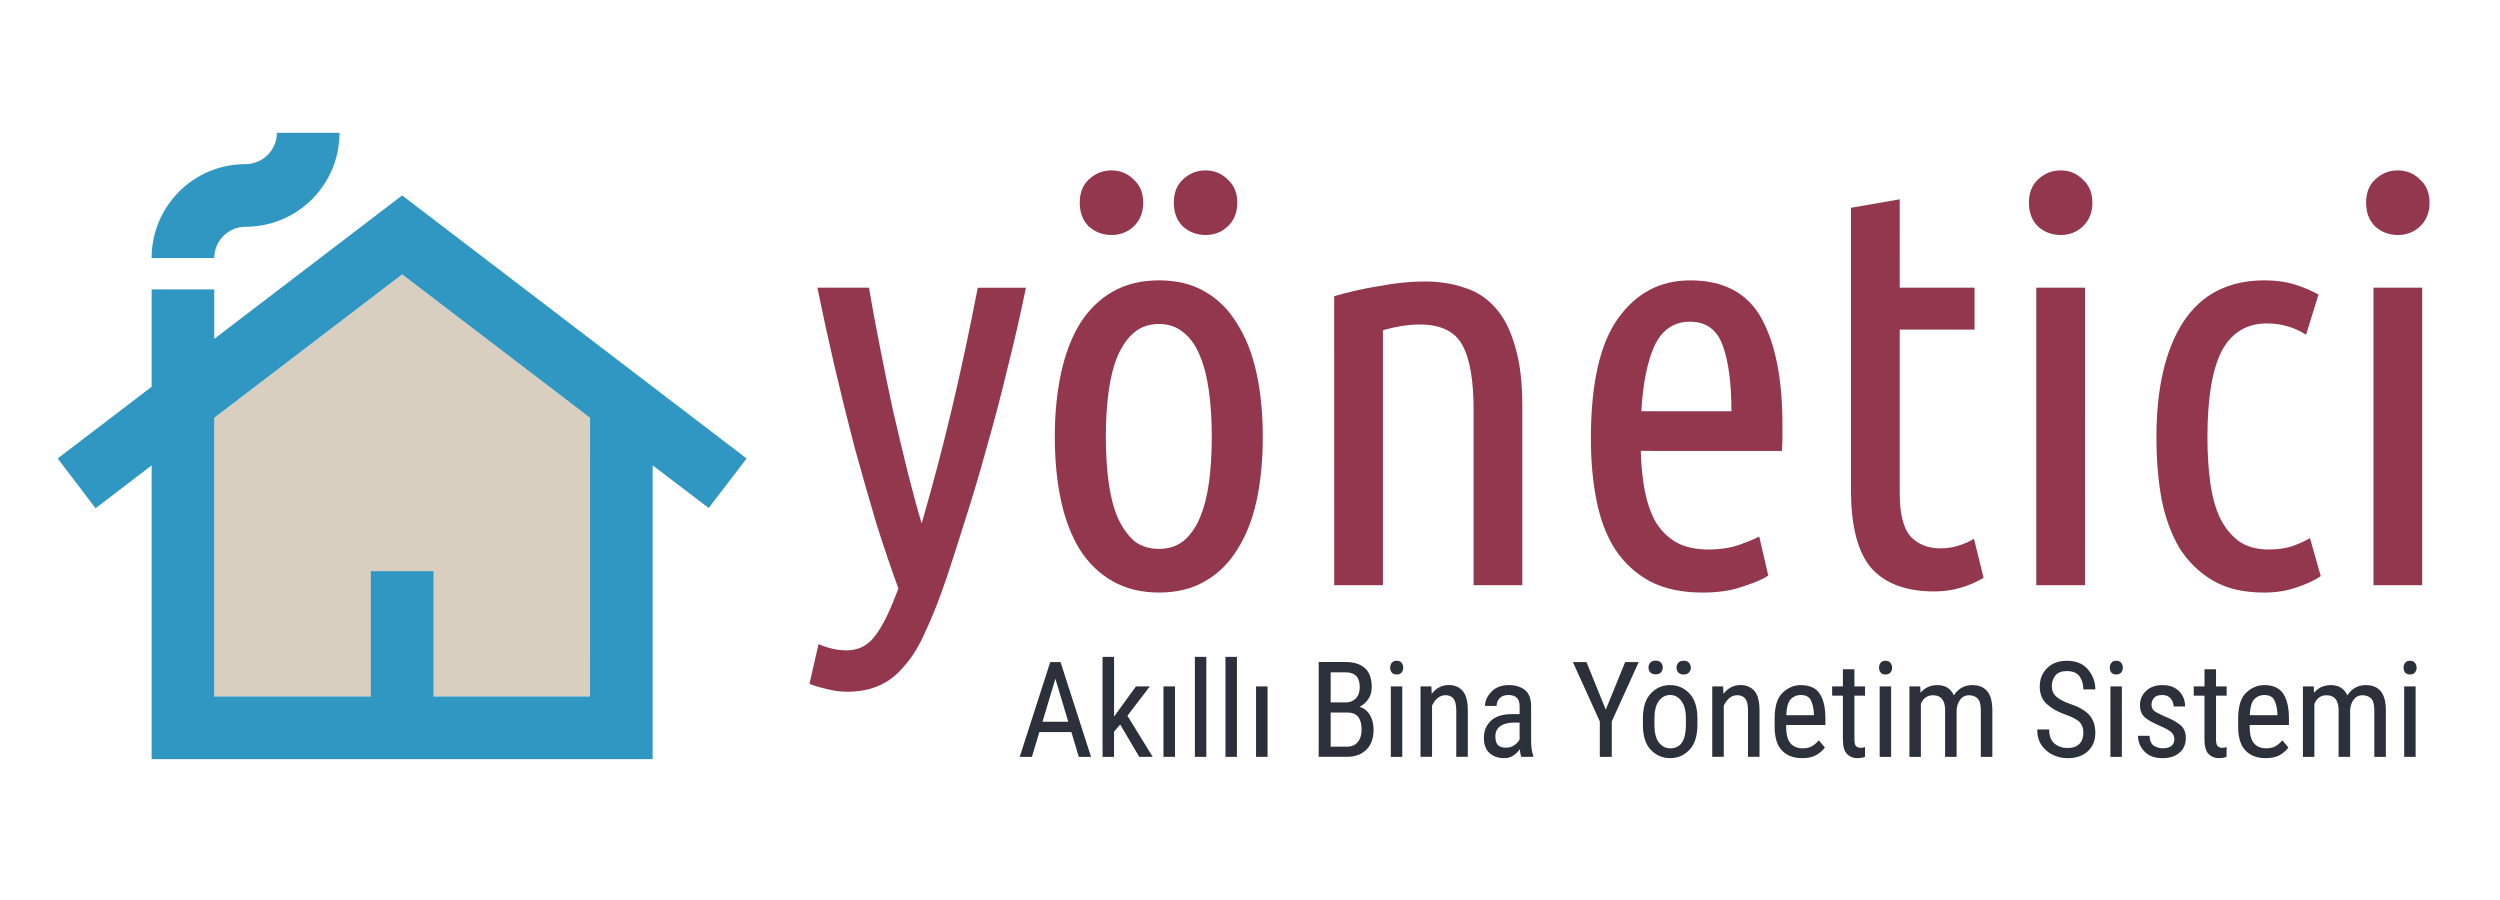
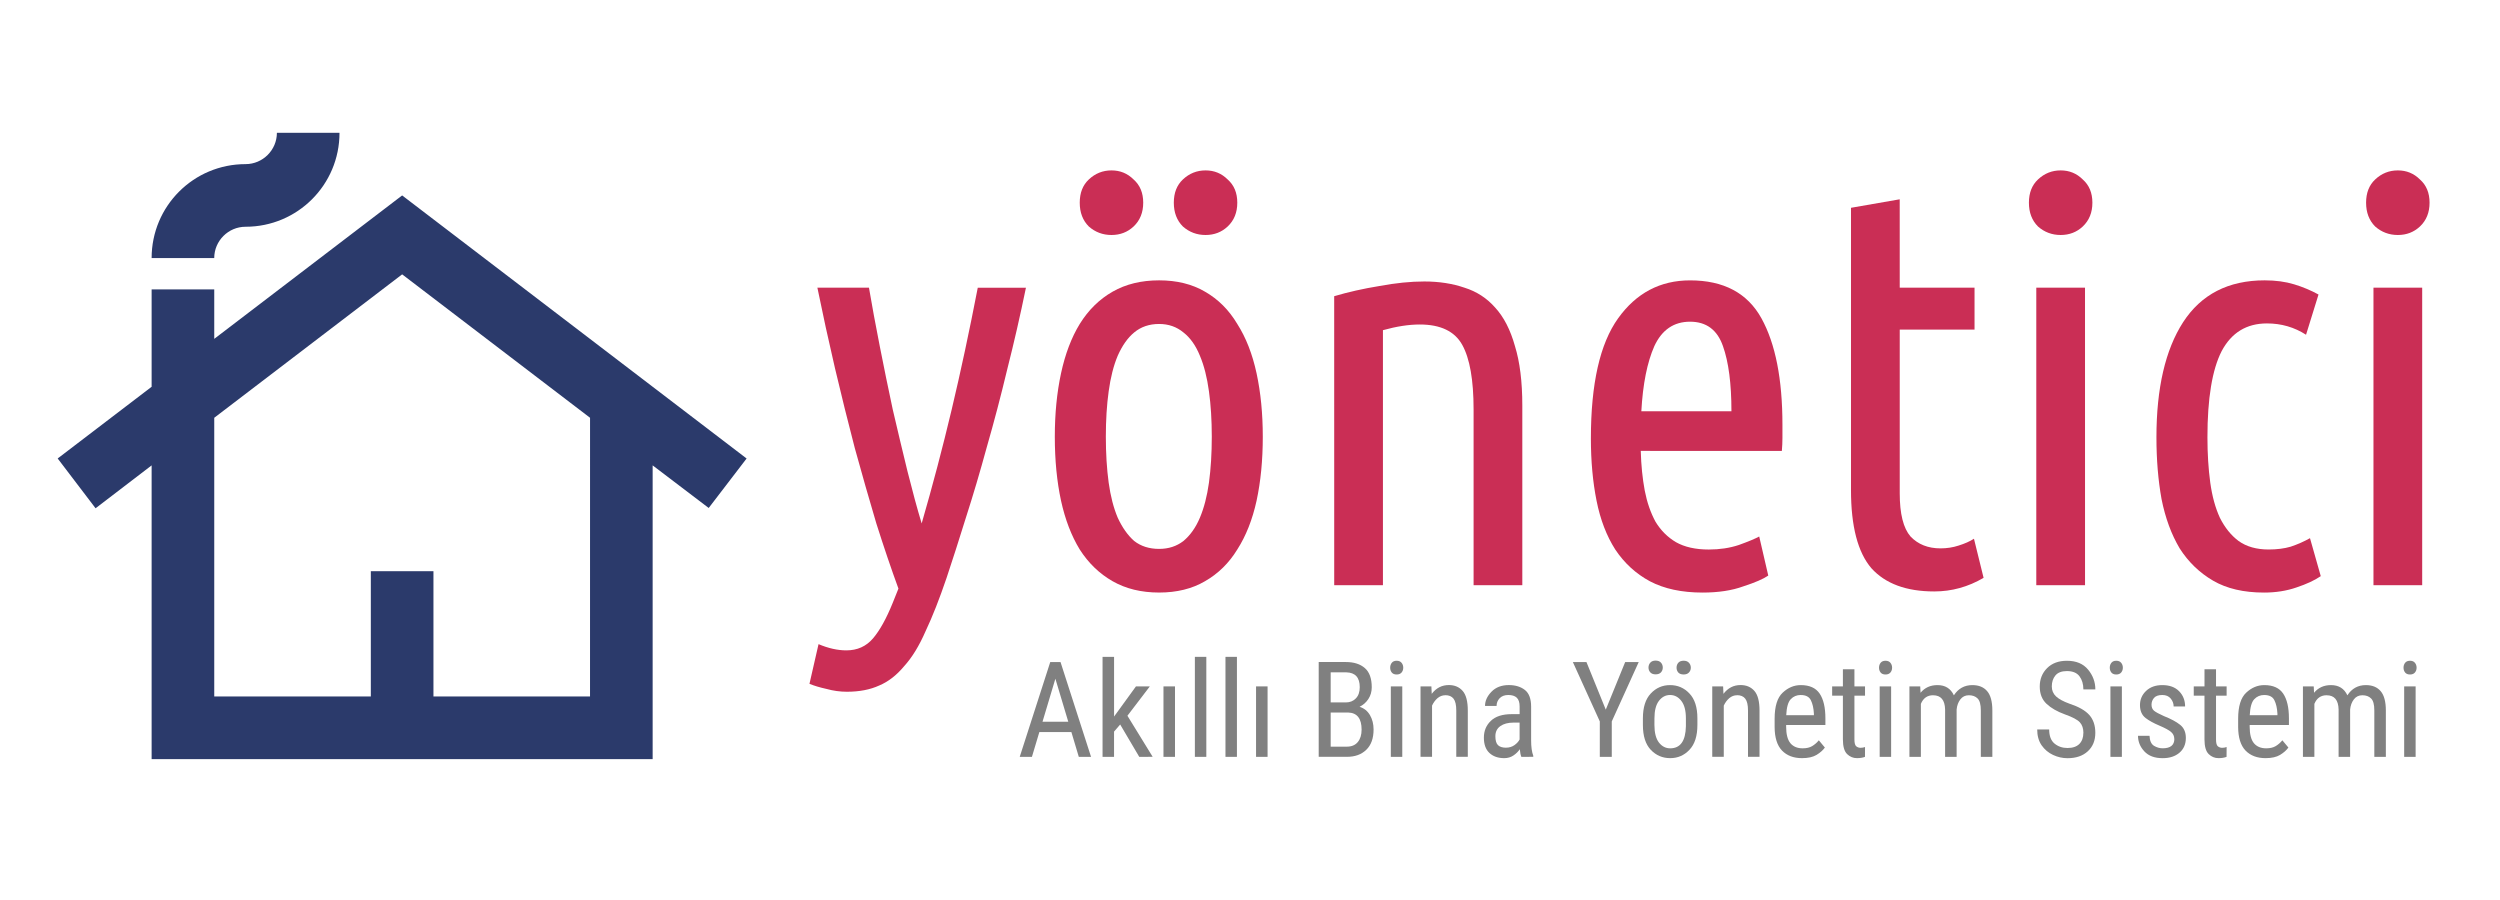
<svg xmlns="http://www.w3.org/2000/svg" enable-background="new 0 0 24 24" height="36" viewBox="0 0 100 36" width="100" version="1.1" id="svg6" style="fill:#000000">
  <defs id="defs10" />
  <rect height="20.087" width="20.087" id="rect2" x="2.872" y="4.482" style="fill:none;stroke-width:0.837" />
-   <g aria-label="Beste" style="font-style:normal;font-weight:normal;font-size:40px;line-height:1.25;font-family:sans-serif;letter-spacing:0px;word-spacing:0px;fill:#92374d;fill-opacity:1;stroke:none" id="text824" transform="translate(-0.806466,5.085889)">
-     <g aria-label="yönetici" style="font-style:normal;font-weight:normal;font-size:22.667px;line-height:1.25;font-family:sans-serif;fill:#92374d;fill-opacity:1;stroke:none" id="text1511">
-       <path d="m 37.673,15.852 q 0.657,-2.267 1.201,-4.556 0.544,-2.289 1.043,-4.873 h 1.927 q -0.34,1.655 -0.748,3.264 -0.385,1.609 -0.816,3.105 -0.408,1.496 -0.839,2.833 -0.408,1.315 -0.771,2.403 -0.431,1.269 -0.839,2.131 -0.385,0.884 -0.861,1.405 -0.453,0.544 -0.997,0.771 -0.544,0.249 -1.292,0.249 -0.408,0 -0.816,-0.113 -0.408,-0.091 -0.68,-0.204 l 0.363,-1.587 q 0.589,0.249 1.111,0.249 0.657,0 1.065,-0.476 0.408,-0.476 0.793,-1.428 l 0.227,-0.567 Q 36.313,17.28 35.86,15.852 35.429,14.401 34.998,12.837 34.59,11.273 34.205,9.641 33.82,7.986 33.502,6.422 h 2.063 q 0.181,1.065 0.431,2.335 0.249,1.269 0.521,2.539 0.295,1.269 0.589,2.471 0.295,1.179 0.567,2.085 z" style="font-style:normal;font-variant:normal;font-weight:normal;font-stretch:normal;font-size:22.667px;font-family:'Ubuntu Condensed';-inkscape-font-specification:'Ubuntu Condensed, ';fill:#92374d;fill-opacity:1" id="path1491" />
-       <path d="m 51.318,12.384 q 0,1.405 -0.249,2.561 -0.249,1.133 -0.771,1.949 -0.499,0.816 -1.292,1.269 -0.771,0.453 -1.836,0.453 -1.065,0 -1.859,-0.453 -0.793,-0.453 -1.315,-1.269 -0.499,-0.816 -0.748,-1.949 -0.249,-1.156 -0.249,-2.561 0,-1.383 0.249,-2.539 0.249,-1.156 0.748,-1.972 0.521,-0.839 1.315,-1.292 0.793,-0.453 1.859,-0.453 1.065,0 1.836,0.453 0.793,0.453 1.292,1.292 0.521,0.816 0.771,1.972 0.249,1.156 0.249,2.539 z m -2.04,0 q 0,-0.997 -0.113,-1.813 Q 49.052,9.732 48.802,9.142 48.553,8.53 48.145,8.213 47.737,7.873 47.17,7.873 q -0.589,0 -0.997,0.34 -0.385,0.317 -0.657,0.929 -0.249,0.589 -0.363,1.428 -0.113,0.816 -0.113,1.813 0,0.997 0.113,1.836 0.113,0.816 0.363,1.405 0.272,0.589 0.657,0.929 0.408,0.317 0.997,0.317 0.567,0 0.975,-0.317 0.408,-0.34 0.657,-0.929 0.249,-0.589 0.363,-1.405 0.113,-0.839 0.113,-1.836 z M 45.266,4.314 q -0.521,0 -0.907,-0.34 -0.363,-0.363 -0.363,-0.952 0,-0.589 0.363,-0.929 0.385,-0.363 0.907,-0.363 0.521,0 0.884,0.363 0.385,0.34 0.385,0.929 0,0.589 -0.385,0.952 -0.363,0.34 -0.884,0.34 z m 3.763,0 q -0.521,0 -0.907,-0.34 -0.363,-0.363 -0.363,-0.952 0,-0.589 0.363,-0.929 0.385,-0.363 0.907,-0.363 0.521,0 0.884,0.363 0.385,0.34 0.385,0.929 0,0.589 -0.385,0.952 -0.363,0.34 -0.884,0.34 z" style="font-style:normal;font-variant:normal;font-weight:normal;font-stretch:normal;font-size:22.667px;font-family:'Ubuntu Condensed';-inkscape-font-specification:'Ubuntu Condensed, ';fill:#92374d;fill-opacity:1" id="path1493" />
-       <path d="m 54.174,6.762 q 0.839,-0.249 1.813,-0.408 0.975,-0.181 1.791,-0.181 0.884,0 1.609,0.249 0.725,0.227 1.224,0.793 0.521,0.567 0.793,1.541 0.295,0.952 0.295,2.38 v 7.185 h -1.949 v -7.027 q 0,-1.768 -0.453,-2.584 -0.453,-0.816 -1.7,-0.816 -0.657,0 -1.473,0.227 V 18.322 h -1.949 z" style="font-style:normal;font-variant:normal;font-weight:normal;font-stretch:normal;font-size:22.667px;font-family:'Ubuntu Condensed';-inkscape-font-specification:'Ubuntu Condensed, ';fill:#92374d;fill-opacity:1" id="path1495" />
-       <path d="m 66.437,12.95 q 0.023,0.861 0.159,1.587 0.136,0.703 0.431,1.247 0.317,0.521 0.816,0.816 0.521,0.295 1.315,0.295 0.657,0 1.201,-0.181 0.567,-0.204 0.816,-0.34 L 71.537,17.937 q -0.295,0.204 -0.997,0.431 -0.68,0.249 -1.632,0.249 -1.247,0 -2.108,-0.453 -0.839,-0.453 -1.383,-1.269 -0.521,-0.816 -0.748,-1.949 -0.227,-1.133 -0.227,-2.493 0,-3.287 1.088,-4.805 1.088,-1.519 2.879,-1.519 2.017,0 2.856,1.519 0.839,1.519 0.839,4.261 0,0.249 0,0.521 0,0.249 -0.023,0.521 z m 1.972,-5.168 q -0.975,0 -1.428,0.975 -0.431,0.975 -0.521,2.607 h 3.604 q 0,-1.655 -0.34,-2.607 Q 69.384,7.782 68.409,7.782 Z" style="font-style:normal;font-variant:normal;font-weight:normal;font-stretch:normal;font-size:22.667px;font-family:'Ubuntu Condensed';-inkscape-font-specification:'Ubuntu Condensed, ';fill:#92374d;fill-opacity:1" id="path1497" />
-       <path d="m 76.796,6.422 h 2.992 v 1.677 h -2.992 v 6.551 q 0,1.224 0.431,1.723 0.453,0.476 1.201,0.476 0.385,0 0.725,-0.113 0.363,-0.113 0.612,-0.272 l 0.385,1.564 q -0.929,0.544 -1.972,0.544 -1.677,0 -2.516,-0.929 -0.816,-0.952 -0.816,-3.128 V 3.226 l 1.949,-0.34 z" style="font-style:normal;font-variant:normal;font-weight:normal;font-stretch:normal;font-size:22.667px;font-family:'Ubuntu Condensed';-inkscape-font-specification:'Ubuntu Condensed, ';fill:#92374d;fill-opacity:1" id="path1499" />
-       <path d="M 84.208,18.322 H 82.258 V 6.422 h 1.949 z M 83.233,4.314 q -0.521,0 -0.907,-0.34 -0.363,-0.363 -0.363,-0.952 0,-0.589 0.363,-0.929 0.385,-0.363 0.907,-0.363 0.521,0 0.884,0.363 0.385,0.34 0.385,0.929 0,0.589 -0.385,0.952 -0.363,0.34 -0.884,0.34 z" style="font-style:normal;font-variant:normal;font-weight:normal;font-stretch:normal;font-size:22.667px;font-family:'Ubuntu Condensed';-inkscape-font-specification:'Ubuntu Condensed, ';fill:#92374d;fill-opacity:1" id="path1501" />
-       <path d="m 91.37,18.617 q -1.224,0 -2.04,-0.476 -0.816,-0.476 -1.337,-1.292 -0.499,-0.839 -0.725,-1.972 -0.204,-1.133 -0.204,-2.471 0,-2.947 1.065,-4.601 1.088,-1.677 3.264,-1.677 0.657,0 1.179,0.159 0.521,0.159 0.975,0.408 l -0.499,1.609 q -0.703,-0.453 -1.564,-0.453 -1.224,0 -1.813,1.111 -0.567,1.111 -0.567,3.445 0,0.975 0.113,1.813 0.113,0.816 0.385,1.405 0.295,0.589 0.748,0.929 0.476,0.34 1.201,0.34 0.499,0 0.884,-0.113 0.408,-0.136 0.771,-0.34 l 0.431,1.519 q -0.363,0.249 -0.975,0.453 -0.589,0.204 -1.292,0.204 z" style="font-style:normal;font-variant:normal;font-weight:normal;font-stretch:normal;font-size:22.667px;font-family:'Ubuntu Condensed';-inkscape-font-specification:'Ubuntu Condensed, ';fill:#92374d;fill-opacity:1" id="path1503" />
-       <path d="M 97.694,18.322 H 95.745 V 6.422 h 1.949 z M 96.72,4.314 q -0.521,0 -0.907,-0.34 -0.363,-0.363 -0.363,-0.952 0,-0.589 0.363,-0.929 0.385,-0.363 0.907,-0.363 0.521,0 0.884,0.363 0.385,0.34 0.385,0.929 0,0.589 -0.385,0.952 -0.363,0.34 -0.884,0.34 z" style="font-style:normal;font-variant:normal;font-weight:normal;font-stretch:normal;font-size:22.667px;font-family:'Ubuntu Condensed';-inkscape-font-specification:'Ubuntu Condensed, ';fill:#92374d;fill-opacity:1" id="path1505" />
+   <g aria-label="Beste" style="font-style:normal;font-weight:normal;font-size:40px;line-height:1.25;font-family:sans-serif;letter-spacing:0px;word-spacing:0px;fill:#ca2e55;fill-opacity:1;stroke:none" id="text824" transform="translate(-0.806466,5.085889)">
+     <g aria-label="yönetici" style="font-style:normal;font-weight:normal;font-size:22.667px;line-height:1.25;font-family:sans-serif;fill:#ca2e55;fill-opacity:1;stroke:none" id="text1511">
+       <path d="m 37.673,15.852 q 0.657,-2.267 1.201,-4.556 0.544,-2.289 1.043,-4.873 h 1.927 q -0.34,1.655 -0.748,3.264 -0.385,1.609 -0.816,3.105 -0.408,1.496 -0.839,2.833 -0.408,1.315 -0.771,2.403 -0.431,1.269 -0.839,2.131 -0.385,0.884 -0.861,1.405 -0.453,0.544 -0.997,0.771 -0.544,0.249 -1.292,0.249 -0.408,0 -0.816,-0.113 -0.408,-0.091 -0.68,-0.204 l 0.363,-1.587 q 0.589,0.249 1.111,0.249 0.657,0 1.065,-0.476 0.408,-0.476 0.793,-1.428 l 0.227,-0.567 Q 36.313,17.28 35.86,15.852 35.429,14.401 34.998,12.837 34.59,11.273 34.205,9.641 33.82,7.986 33.502,6.422 h 2.063 q 0.181,1.065 0.431,2.335 0.249,1.269 0.521,2.539 0.295,1.269 0.589,2.471 0.295,1.179 0.567,2.085 z" style="font-style:normal;font-variant:normal;font-weight:normal;font-stretch:normal;font-size:22.667px;font-family:'Ubuntu Condensed';-inkscape-font-specification:'Ubuntu Condensed, ';fill:#ca2e55;fill-opacity:1" id="path1491" />
+       <path d="m 51.318,12.384 q 0,1.405 -0.249,2.561 -0.249,1.133 -0.771,1.949 -0.499,0.816 -1.292,1.269 -0.771,0.453 -1.836,0.453 -1.065,0 -1.859,-0.453 -0.793,-0.453 -1.315,-1.269 -0.499,-0.816 -0.748,-1.949 -0.249,-1.156 -0.249,-2.561 0,-1.383 0.249,-2.539 0.249,-1.156 0.748,-1.972 0.521,-0.839 1.315,-1.292 0.793,-0.453 1.859,-0.453 1.065,0 1.836,0.453 0.793,0.453 1.292,1.292 0.521,0.816 0.771,1.972 0.249,1.156 0.249,2.539 z m -2.04,0 q 0,-0.997 -0.113,-1.813 Q 49.052,9.732 48.802,9.142 48.553,8.53 48.145,8.213 47.737,7.873 47.17,7.873 q -0.589,0 -0.997,0.34 -0.385,0.317 -0.657,0.929 -0.249,0.589 -0.363,1.428 -0.113,0.816 -0.113,1.813 0,0.997 0.113,1.836 0.113,0.816 0.363,1.405 0.272,0.589 0.657,0.929 0.408,0.317 0.997,0.317 0.567,0 0.975,-0.317 0.408,-0.34 0.657,-0.929 0.249,-0.589 0.363,-1.405 0.113,-0.839 0.113,-1.836 z M 45.266,4.314 q -0.521,0 -0.907,-0.34 -0.363,-0.363 -0.363,-0.952 0,-0.589 0.363,-0.929 0.385,-0.363 0.907,-0.363 0.521,0 0.884,0.363 0.385,0.34 0.385,0.929 0,0.589 -0.385,0.952 -0.363,0.34 -0.884,0.34 z m 3.763,0 q -0.521,0 -0.907,-0.34 -0.363,-0.363 -0.363,-0.952 0,-0.589 0.363,-0.929 0.385,-0.363 0.907,-0.363 0.521,0 0.884,0.363 0.385,0.34 0.385,0.929 0,0.589 -0.385,0.952 -0.363,0.34 -0.884,0.34 z" style="font-style:normal;font-variant:normal;font-weight:normal;font-stretch:normal;font-size:22.667px;font-family:'Ubuntu Condensed';-inkscape-font-specification:'Ubuntu Condensed, ';fill:#ca2e55;fill-opacity:1" id="path1493" />
+       <path d="m 54.174,6.762 q 0.839,-0.249 1.813,-0.408 0.975,-0.181 1.791,-0.181 0.884,0 1.609,0.249 0.725,0.227 1.224,0.793 0.521,0.567 0.793,1.541 0.295,0.952 0.295,2.38 v 7.185 h -1.949 v -7.027 q 0,-1.768 -0.453,-2.584 -0.453,-0.816 -1.7,-0.816 -0.657,0 -1.473,0.227 V 18.322 h -1.949 z" style="font-style:normal;font-variant:normal;font-weight:normal;font-stretch:normal;font-size:22.667px;font-family:'Ubuntu Condensed';-inkscape-font-specification:'Ubuntu Condensed, ';fill:#ca2e55;fill-opacity:1" id="path1495" />
+       <path d="m 66.437,12.95 q 0.023,0.861 0.159,1.587 0.136,0.703 0.431,1.247 0.317,0.521 0.816,0.816 0.521,0.295 1.315,0.295 0.657,0 1.201,-0.181 0.567,-0.204 0.816,-0.34 L 71.537,17.937 q -0.295,0.204 -0.997,0.431 -0.68,0.249 -1.632,0.249 -1.247,0 -2.108,-0.453 -0.839,-0.453 -1.383,-1.269 -0.521,-0.816 -0.748,-1.949 -0.227,-1.133 -0.227,-2.493 0,-3.287 1.088,-4.805 1.088,-1.519 2.879,-1.519 2.017,0 2.856,1.519 0.839,1.519 0.839,4.261 0,0.249 0,0.521 0,0.249 -0.023,0.521 z m 1.972,-5.168 q -0.975,0 -1.428,0.975 -0.431,0.975 -0.521,2.607 h 3.604 q 0,-1.655 -0.34,-2.607 Q 69.384,7.782 68.409,7.782 Z" style="font-style:normal;font-variant:normal;font-weight:normal;font-stretch:normal;font-size:22.667px;font-family:'Ubuntu Condensed';-inkscape-font-specification:'Ubuntu Condensed, ';fill:#ca2e55;fill-opacity:1" id="path1497" />
+       <path d="m 76.796,6.422 h 2.992 v 1.677 h -2.992 v 6.551 q 0,1.224 0.431,1.723 0.453,0.476 1.201,0.476 0.385,0 0.725,-0.113 0.363,-0.113 0.612,-0.272 l 0.385,1.564 q -0.929,0.544 -1.972,0.544 -1.677,0 -2.516,-0.929 -0.816,-0.952 -0.816,-3.128 V 3.226 l 1.949,-0.34 z" style="font-style:normal;font-variant:normal;font-weight:normal;font-stretch:normal;font-size:22.667px;font-family:'Ubuntu Condensed';-inkscape-font-specification:'Ubuntu Condensed, ';fill:#ca2e55;fill-opacity:1" id="path1499" />
+       <path d="M 84.208,18.322 H 82.258 V 6.422 h 1.949 z M 83.233,4.314 q -0.521,0 -0.907,-0.34 -0.363,-0.363 -0.363,-0.952 0,-0.589 0.363,-0.929 0.385,-0.363 0.907,-0.363 0.521,0 0.884,0.363 0.385,0.34 0.385,0.929 0,0.589 -0.385,0.952 -0.363,0.34 -0.884,0.34 z" style="font-style:normal;font-variant:normal;font-weight:normal;font-stretch:normal;font-size:22.667px;font-family:'Ubuntu Condensed';-inkscape-font-specification:'Ubuntu Condensed, ';fill:#ca2e55;fill-opacity:1" id="path1501" />
+       <path d="m 91.37,18.617 q -1.224,0 -2.04,-0.476 -0.816,-0.476 -1.337,-1.292 -0.499,-0.839 -0.725,-1.972 -0.204,-1.133 -0.204,-2.471 0,-2.947 1.065,-4.601 1.088,-1.677 3.264,-1.677 0.657,0 1.179,0.159 0.521,0.159 0.975,0.408 l -0.499,1.609 q -0.703,-0.453 -1.564,-0.453 -1.224,0 -1.813,1.111 -0.567,1.111 -0.567,3.445 0,0.975 0.113,1.813 0.113,0.816 0.385,1.405 0.295,0.589 0.748,0.929 0.476,0.34 1.201,0.34 0.499,0 0.884,-0.113 0.408,-0.136 0.771,-0.34 l 0.431,1.519 q -0.363,0.249 -0.975,0.453 -0.589,0.204 -1.292,0.204 z" style="font-style:normal;font-variant:normal;font-weight:normal;font-stretch:normal;font-size:22.667px;font-family:'Ubuntu Condensed';-inkscape-font-specification:'Ubuntu Condensed, ';fill:#ca2e55;fill-opacity:1" id="path1503" />
+       <path d="M 97.694,18.322 H 95.745 V 6.422 h 1.949 z M 96.72,4.314 q -0.521,0 -0.907,-0.34 -0.363,-0.363 -0.363,-0.952 0,-0.589 0.363,-0.929 0.385,-0.363 0.907,-0.363 0.521,0 0.884,0.363 0.385,0.34 0.385,0.929 0,0.589 -0.385,0.952 -0.363,0.34 -0.884,0.34 z" style="font-style:normal;font-variant:normal;font-weight:normal;font-stretch:normal;font-size:22.667px;font-family:'Ubuntu Condensed';-inkscape-font-specification:'Ubuntu Condensed, ';fill:#ca2e55;fill-opacity:1" id="path1505" />
    </g>
  </g>
-   <g aria-label="Akıllı Bina Yönetim Sistemi" style="font-style:normal;font-weight:normal;font-size:40px;line-height:1.25;font-family:sans-serif;letter-spacing:0px;word-spacing:0px;fill:#2b303a;fill-opacity:1;stroke:none" id="text1667">
-     <path d="m 40.789,30.274 1.221,-3.792 h 0.411 l 1.221,3.792 h -0.49 l -0.297,-0.992 h -1.281 l -0.297,0.992 z m 0.911,-1.404 h 1.031 l -0.516,-1.721 z" style="font-style:normal;font-variant:normal;font-weight:normal;font-stretch:normal;font-size:5.333px;font-family:'Roboto Condensed';-inkscape-font-specification:'Roboto Condensed, ';fill:#2b303a;fill-opacity:1" id="path865" />
-     <path d="M 45.57,30.274 44.807,28.98 44.562,29.264 v 1.01 H 44.102 v -4 h 0.461 v 2.388 l 0.875,-1.206 h 0.555 l -0.896,1.174 1.01,1.643 z" style="font-style:normal;font-variant:normal;font-weight:normal;font-stretch:normal;font-size:5.333px;font-family:'Roboto Condensed';-inkscape-font-specification:'Roboto Condensed, ';fill:#2b303a;fill-opacity:1" id="path867" />
-     <path d="m 47,27.456 v 2.818 h -0.461 v -2.818 z" style="font-style:normal;font-variant:normal;font-weight:normal;font-stretch:normal;font-size:5.333px;font-family:'Roboto Condensed';-inkscape-font-specification:'Roboto Condensed, ';fill:#2b303a;fill-opacity:1" id="path869" />
-     <path d="m 48.253,26.274 v 4 h -0.458 v -4 z" style="font-style:normal;font-variant:normal;font-weight:normal;font-stretch:normal;font-size:5.333px;font-family:'Roboto Condensed';-inkscape-font-specification:'Roboto Condensed, ';fill:#2b303a;fill-opacity:1" id="path871" />
-     <path d="m 49.477,26.274 v 4 h -0.458 v -4 z" style="font-style:normal;font-variant:normal;font-weight:normal;font-stretch:normal;font-size:5.333px;font-family:'Roboto Condensed';-inkscape-font-specification:'Roboto Condensed, ';fill:#2b303a;fill-opacity:1" id="path873" />
-     <path d="m 50.703,27.456 v 2.818 h -0.461 v -2.818 z" style="font-style:normal;font-variant:normal;font-weight:normal;font-stretch:normal;font-size:5.333px;font-family:'Roboto Condensed';-inkscape-font-specification:'Roboto Condensed, ';fill:#2b303a;fill-opacity:1" id="path875" />
-     <path d="m 54.943,29.18 q 0,0.531 -0.292,0.812 -0.289,0.281 -0.773,0.281 h -1.13 v -3.792 h 1.083 q 0.487,0 0.763,0.242 0.276,0.24 0.276,0.768 0,0.26 -0.133,0.466 -0.13,0.203 -0.354,0.315 0.273,0.086 0.417,0.336 0.143,0.247 0.143,0.57 z m -1.716,-2.286 v 1.203 h 0.609 q 0.242,0 0.398,-0.161 0.156,-0.161 0.156,-0.448 0,-0.581 -0.536,-0.594 z m 1.237,2.292 q 0,-0.667 -0.536,-0.685 h -0.701 v 1.365 h 0.651 q 0.279,0 0.432,-0.182 0.154,-0.185 0.154,-0.497 z" style="font-style:normal;font-variant:normal;font-weight:normal;font-stretch:normal;font-size:5.333px;font-family:'Roboto Condensed';-inkscape-font-specification:'Roboto Condensed, ';fill:#2b303a;fill-opacity:1" id="path877" />
-     <path d="m 55.607,26.709 q 0,-0.117 0.065,-0.198 0.065,-0.081 0.195,-0.081 0.128,0 0.195,0.081 0.068,0.081 0.068,0.198 0,0.112 -0.068,0.193 -0.068,0.078 -0.195,0.078 -0.13,0 -0.195,-0.078 -0.065,-0.081 -0.065,-0.193 z m 0.484,0.747 v 2.818 h -0.458 v -2.818 z" style="font-style:normal;font-variant:normal;font-weight:normal;font-stretch:normal;font-size:5.333px;font-family:'Roboto Condensed';-inkscape-font-specification:'Roboto Condensed, ';fill:#2b303a;fill-opacity:1" id="path879" />
-     <path d="m 57.81,27.81 q -0.169,0 -0.307,0.115 -0.135,0.115 -0.221,0.299 v 2.049 h -0.461 v -2.818 h 0.435 l 0.013,0.299 q 0.268,-0.352 0.685,-0.352 0.346,0 0.552,0.234 0.206,0.234 0.206,0.789 v 1.846 h -0.461 v -1.852 q 0,-0.331 -0.109,-0.471 -0.109,-0.141 -0.331,-0.141 z" style="font-style:normal;font-variant:normal;font-weight:normal;font-stretch:normal;font-size:5.333px;font-family:'Roboto Condensed';-inkscape-font-specification:'Roboto Condensed, ';fill:#2b303a;fill-opacity:1" id="path881" />
-     <path d="m 60.854,30.274 q -0.044,-0.102 -0.062,-0.305 -0.096,0.143 -0.255,0.25 -0.159,0.107 -0.367,0.107 -0.37,0 -0.594,-0.208 -0.221,-0.208 -0.221,-0.612 0,-0.406 0.279,-0.672 0.279,-0.268 0.833,-0.268 h 0.318 V 28.264 q 0,-0.25 -0.115,-0.357 -0.112,-0.107 -0.339,-0.107 -0.221,0 -0.346,0.13 -0.122,0.13 -0.122,0.307 H 59.401 q 0,-0.302 0.258,-0.568 0.258,-0.266 0.695,-0.266 0.391,0 0.641,0.195 0.25,0.195 0.25,0.669 v 1.344 q 0,0.398 0.086,0.62 v 0.042 z m -0.615,-0.367 q 0.195,0 0.339,-0.102 0.143,-0.102 0.206,-0.227 v -0.674 h -0.242 q -0.331,0 -0.529,0.141 -0.198,0.141 -0.198,0.404 0,0.253 0.104,0.357 0.107,0.102 0.32,0.102 z" style="font-style:normal;font-variant:normal;font-weight:normal;font-stretch:normal;font-size:5.333px;font-family:'Roboto Condensed';-inkscape-font-specification:'Roboto Condensed, ';fill:#2b303a;fill-opacity:1" id="path883" />
-     <path d="m 63.458,26.482 0.773,1.904 0.776,-1.904 h 0.542 l -1.078,2.375 v 1.417 H 63.992 V 28.857 l -1.078,-2.375 z" style="font-style:normal;font-variant:normal;font-weight:normal;font-stretch:normal;font-size:5.333px;font-family:'Roboto Condensed';-inkscape-font-specification:'Roboto Condensed, ';fill:#2b303a;fill-opacity:1" id="path885" />
-     <path d="m 65.716,28.732 q 0,-0.659 0.315,-0.992 0.315,-0.336 0.771,-0.336 0.461,0 0.776,0.336 0.318,0.333 0.318,0.992 v 0.268 q 0,0.659 -0.318,0.992 Q 67.263,30.326 66.807,30.326 q -0.458,0 -0.776,-0.333 -0.315,-0.333 -0.315,-0.992 z m 0.461,0.268 q 0,0.466 0.18,0.701 0.18,0.232 0.451,0.232 0.609,0 0.628,-0.88 V 28.732 q 0,-0.461 -0.182,-0.695 -0.18,-0.237 -0.451,-0.237 -0.268,0 -0.448,0.237 -0.177,0.234 -0.177,0.695 z m -0.237,-2.297 q 0,-0.117 0.073,-0.198 0.073,-0.081 0.211,-0.081 0.141,0 0.214,0.081 0.073,0.081 0.073,0.198 0,0.112 -0.073,0.193 -0.073,0.078 -0.214,0.078 -0.138,0 -0.211,-0.078 -0.073,-0.081 -0.073,-0.193 z m 1.122,0.005 q 0,-0.117 0.07,-0.198 0.073,-0.081 0.214,-0.081 0.138,0 0.211,0.081 0.076,0.081 0.076,0.198 0,0.112 -0.076,0.193 -0.073,0.078 -0.211,0.078 -0.141,0 -0.214,-0.078 -0.07,-0.081 -0.07,-0.193 z" style="font-style:normal;font-variant:normal;font-weight:normal;font-stretch:normal;font-size:5.333px;font-family:'Roboto Condensed';-inkscape-font-specification:'Roboto Condensed, ';fill:#2b303a;fill-opacity:1" id="path887" />
-     <path d="m 69.479,27.81 q -0.169,0 -0.307,0.115 -0.135,0.115 -0.221,0.299 v 2.049 h -0.461 v -2.818 h 0.435 l 0.013,0.299 q 0.268,-0.352 0.685,-0.352 0.346,0 0.552,0.234 0.206,0.234 0.206,0.789 v 1.846 h -0.461 v -1.852 q 0,-0.331 -0.109,-0.471 -0.109,-0.141 -0.331,-0.141 z" style="font-style:normal;font-variant:normal;font-weight:normal;font-stretch:normal;font-size:5.333px;font-family:'Roboto Condensed';-inkscape-font-specification:'Roboto Condensed, ';fill:#2b303a;fill-opacity:1" id="path889" />
-     <path d="m 72.995,29.902 q -0.115,0.161 -0.333,0.294 -0.216,0.13 -0.581,0.13 -0.505,0 -0.799,-0.302 -0.294,-0.305 -0.297,-0.943 v -0.331 q 0,-0.745 0.323,-1.044 0.323,-0.302 0.721,-0.302 0.529,0 0.758,0.341 0.229,0.341 0.229,0.987 v 0.268 h -1.57 v 0.068 q 0,0.451 0.169,0.659 0.172,0.206 0.492,0.206 0.232,0 0.38,-0.089 0.151,-0.091 0.266,-0.232 z m -0.966,-2.102 q -0.24,0 -0.398,0.167 -0.159,0.164 -0.182,0.641 h 1.107 v -0.065 q -0.018,-0.326 -0.122,-0.534 -0.102,-0.208 -0.404,-0.208 z" style="font-style:normal;font-variant:normal;font-weight:normal;font-stretch:normal;font-size:5.333px;font-family:'Roboto Condensed';-inkscape-font-specification:'Roboto Condensed, ';fill:#2b303a;fill-opacity:1" id="path891" />
-     <path d="m 74.599,30.274 q -0.133,0.052 -0.323,0.052 -0.224,0 -0.393,-0.164 -0.167,-0.164 -0.167,-0.589 V 27.826 h -0.43 v -0.37 h 0.43 v -0.685 h 0.461 v 0.685 h 0.424 V 27.826 h -0.424 v 1.75 q 0,0.216 0.073,0.276 0.076,0.06 0.169,0.06 0.099,0 0.182,-0.031 z" style="font-style:normal;font-variant:normal;font-weight:normal;font-stretch:normal;font-size:5.333px;font-family:'Roboto Condensed';-inkscape-font-specification:'Roboto Condensed, ';fill:#2b303a;fill-opacity:1" id="path893" />
-     <path d="m 75.161,26.709 q 0,-0.117 0.065,-0.198 0.065,-0.081 0.195,-0.081 0.128,0 0.195,0.081 0.068,0.081 0.068,0.198 0,0.112 -0.068,0.193 -0.068,0.078 -0.195,0.078 -0.13,0 -0.195,-0.078 -0.065,-0.081 -0.065,-0.193 z m 0.484,0.747 v 2.818 h -0.458 v -2.818 z" style="font-style:normal;font-variant:normal;font-weight:normal;font-stretch:normal;font-size:5.333px;font-family:'Roboto Condensed';-inkscape-font-specification:'Roboto Condensed, ';fill:#2b303a;fill-opacity:1" id="path895" />
-     <path d="m 77.325,27.81 q -0.346,0 -0.49,0.344 v 2.12 h -0.458 v -2.818 h 0.432 l 0.013,0.255 q 0.253,-0.307 0.677,-0.307 0.466,0 0.656,0.409 0.266,-0.409 0.74,-0.409 0.385,0 0.591,0.242 0.208,0.242 0.208,0.776 v 1.852 h -0.461 v -1.857 q 0,-0.354 -0.13,-0.479 -0.128,-0.128 -0.349,-0.128 -0.214,0 -0.341,0.167 -0.125,0.164 -0.148,0.404 v 1.893 h -0.461 v -1.893 q -0.013,-0.57 -0.479,-0.57 z" style="font-style:normal;font-variant:normal;font-weight:normal;font-stretch:normal;font-size:5.333px;font-family:'Roboto Condensed';-inkscape-font-specification:'Roboto Condensed, ';fill:#2b303a;fill-opacity:1" id="path897" />
-     <path d="m 83.336,29.316 q 0,-0.266 -0.141,-0.422 -0.141,-0.156 -0.602,-0.32 -0.461,-0.167 -0.732,-0.422 -0.271,-0.255 -0.271,-0.69 0,-0.443 0.294,-0.737 0.294,-0.294 0.792,-0.294 0.555,0 0.846,0.352 0.292,0.352 0.292,0.794 h -0.479 q 0,-0.318 -0.156,-0.526 -0.156,-0.208 -0.503,-0.208 -0.315,0 -0.461,0.177 -0.143,0.174 -0.143,0.438 0,0.24 0.169,0.398 0.172,0.159 0.531,0.289 0.557,0.182 0.799,0.453 0.242,0.271 0.242,0.714 0,0.464 -0.302,0.74 -0.299,0.276 -0.812,0.276 -0.297,0 -0.576,-0.13 -0.279,-0.13 -0.458,-0.385 -0.177,-0.258 -0.177,-0.635 h 0.479 q 0,0.388 0.214,0.565 0.216,0.177 0.518,0.177 0.312,0 0.474,-0.161 0.161,-0.164 0.161,-0.44 z" style="font-style:normal;font-variant:normal;font-weight:normal;font-stretch:normal;font-size:5.333px;font-family:'Roboto Condensed';-inkscape-font-specification:'Roboto Condensed, ';fill:#2b303a;fill-opacity:1" id="path899" />
-     <path d="m 84.391,26.709 q 0,-0.117 0.065,-0.198 0.065,-0.081 0.195,-0.081 0.128,0 0.195,0.081 0.068,0.081 0.068,0.198 0,0.112 -0.068,0.193 -0.068,0.078 -0.195,0.078 -0.13,0 -0.195,-0.078 -0.065,-0.081 -0.065,-0.193 z m 0.484,0.747 v 2.818 h -0.458 v -2.818 z" style="font-style:normal;font-variant:normal;font-weight:normal;font-stretch:normal;font-size:5.333px;font-family:'Roboto Condensed';-inkscape-font-specification:'Roboto Condensed, ';fill:#2b303a;fill-opacity:1" id="path901" />
-     <path d="m 86.971,29.553 q 0,-0.161 -0.125,-0.271 -0.122,-0.109 -0.471,-0.258 -0.349,-0.148 -0.549,-0.302 -0.227,-0.174 -0.227,-0.518 0,-0.336 0.245,-0.568 0.245,-0.232 0.648,-0.232 0.432,0 0.672,0.245 0.24,0.245 0.24,0.609 h -0.458 q 0,-0.174 -0.117,-0.315 -0.117,-0.143 -0.336,-0.143 -0.232,0 -0.333,0.117 -0.099,0.117 -0.099,0.271 0,0.154 0.099,0.24 0.099,0.083 0.393,0.214 0.427,0.169 0.654,0.352 0.227,0.182 0.227,0.523 0,0.372 -0.255,0.591 -0.255,0.219 -0.674,0.219 -0.479,0 -0.732,-0.273 -0.253,-0.273 -0.253,-0.622 h 0.461 q 0.013,0.299 0.18,0.401 0.167,0.099 0.344,0.099 0.469,0 0.469,-0.378 z" style="font-style:normal;font-variant:normal;font-weight:normal;font-stretch:normal;font-size:5.333px;font-family:'Roboto Condensed';-inkscape-font-specification:'Roboto Condensed, ';fill:#2b303a;fill-opacity:1" id="path903" />
-     <path d="m 89.062,30.274 q -0.133,0.052 -0.323,0.052 -0.224,0 -0.393,-0.164 -0.167,-0.164 -0.167,-0.589 V 27.826 H 87.75 v -0.37 h 0.43 v -0.685 h 0.461 v 0.685 h 0.424 V 27.826 h -0.424 v 1.75 q 0,0.216 0.073,0.276 0.076,0.06 0.169,0.06 0.099,0 0.182,-0.031 z" style="font-style:normal;font-variant:normal;font-weight:normal;font-stretch:normal;font-size:5.333px;font-family:'Roboto Condensed';-inkscape-font-specification:'Roboto Condensed, ';fill:#2b303a;fill-opacity:1" id="path905" />
-     <path d="m 91.536,29.902 q -0.115,0.161 -0.333,0.294 -0.216,0.13 -0.581,0.13 -0.505,0 -0.799,-0.302 -0.294,-0.305 -0.297,-0.943 v -0.331 q 0,-0.745 0.323,-1.044 0.323,-0.302 0.721,-0.302 0.529,0 0.758,0.341 0.229,0.341 0.229,0.987 v 0.268 h -1.57 v 0.068 q 0,0.451 0.169,0.659 0.172,0.206 0.492,0.206 0.232,0 0.38,-0.089 0.151,-0.091 0.266,-0.232 z m -0.966,-2.102 q -0.24,0 -0.398,0.167 -0.159,0.164 -0.182,0.641 h 1.107 v -0.065 q -0.018,-0.326 -0.122,-0.534 -0.102,-0.208 -0.404,-0.208 z" style="font-style:normal;font-variant:normal;font-weight:normal;font-stretch:normal;font-size:5.333px;font-family:'Roboto Condensed';-inkscape-font-specification:'Roboto Condensed, ';fill:#2b303a;fill-opacity:1" id="path907" />
-     <path d="m 93.065,27.81 q -0.346,0 -0.49,0.344 v 2.12 h -0.458 v -2.818 h 0.432 l 0.013,0.255 q 0.253,-0.307 0.677,-0.307 0.466,0 0.656,0.409 0.266,-0.409 0.74,-0.409 0.385,0 0.591,0.242 0.208,0.242 0.208,0.776 v 1.852 h -0.461 v -1.857 q 0,-0.354 -0.13,-0.479 -0.128,-0.128 -0.349,-0.128 -0.214,0 -0.341,0.167 -0.125,0.164 -0.148,0.404 v 1.893 h -0.461 v -1.893 q -0.013,-0.57 -0.479,-0.57 z" style="font-style:normal;font-variant:normal;font-weight:normal;font-stretch:normal;font-size:5.333px;font-family:'Roboto Condensed';-inkscape-font-specification:'Roboto Condensed, ';fill:#2b303a;fill-opacity:1" id="path909" />
-     <path d="m 96.141,26.709 q 0,-0.117 0.065,-0.198 0.065,-0.081 0.195,-0.081 0.128,0 0.195,0.081 0.068,0.081 0.068,0.198 0,0.112 -0.068,0.193 -0.068,0.078 -0.195,0.078 -0.13,0 -0.195,-0.078 -0.065,-0.081 -0.065,-0.193 z m 0.484,0.747 v 2.818 h -0.458 v -2.818 z" style="font-style:normal;font-variant:normal;font-weight:normal;font-stretch:normal;font-size:5.333px;font-family:'Roboto Condensed';-inkscape-font-specification:'Roboto Condensed, ';fill:#2b303a;fill-opacity:1" id="path911" />
+   <g aria-label="Akıllı Bina Yönetim Sistemi" style="font-style:normal;font-weight:normal;font-size:40px;line-height:1.25;font-family:sans-serif;letter-spacing:0px;word-spacing:0px;fill:#808080;fill-opacity:1;stroke:none" id="text1667">
+     <path d="m 40.789,30.274 1.221,-3.792 h 0.411 l 1.221,3.792 h -0.49 l -0.297,-0.992 h -1.281 l -0.297,0.992 z m 0.911,-1.404 h 1.031 l -0.516,-1.721 z" style="font-style:normal;font-variant:normal;font-weight:normal;font-stretch:normal;font-size:5.333px;font-family:'Roboto Condensed';-inkscape-font-specification:'Roboto Condensed, ';fill:#808080;fill-opacity:1" id="path865" />
+     <path d="M 45.57,30.274 44.807,28.98 44.562,29.264 v 1.01 H 44.102 v -4 h 0.461 v 2.388 l 0.875,-1.206 h 0.555 l -0.896,1.174 1.01,1.643 z" style="font-style:normal;font-variant:normal;font-weight:normal;font-stretch:normal;font-size:5.333px;font-family:'Roboto Condensed';-inkscape-font-specification:'Roboto Condensed, ';fill:#808080;fill-opacity:1" id="path867" />
+     <path d="m 47,27.456 v 2.818 h -0.461 v -2.818 z" style="font-style:normal;font-variant:normal;font-weight:normal;font-stretch:normal;font-size:5.333px;font-family:'Roboto Condensed';-inkscape-font-specification:'Roboto Condensed, ';fill:#808080;fill-opacity:1" id="path869" />
+     <path d="m 48.253,26.274 v 4 h -0.458 v -4 z" style="font-style:normal;font-variant:normal;font-weight:normal;font-stretch:normal;font-size:5.333px;font-family:'Roboto Condensed';-inkscape-font-specification:'Roboto Condensed, ';fill:#808080;fill-opacity:1" id="path871" />
+     <path d="m 49.477,26.274 v 4 h -0.458 v -4 z" style="font-style:normal;font-variant:normal;font-weight:normal;font-stretch:normal;font-size:5.333px;font-family:'Roboto Condensed';-inkscape-font-specification:'Roboto Condensed, ';fill:#808080;fill-opacity:1" id="path873" />
+     <path d="m 50.703,27.456 v 2.818 h -0.461 v -2.818 z" style="font-style:normal;font-variant:normal;font-weight:normal;font-stretch:normal;font-size:5.333px;font-family:'Roboto Condensed';-inkscape-font-specification:'Roboto Condensed, ';fill:#808080;fill-opacity:1" id="path875" />
+     <path d="m 54.943,29.18 q 0,0.531 -0.292,0.812 -0.289,0.281 -0.773,0.281 h -1.13 v -3.792 h 1.083 q 0.487,0 0.763,0.242 0.276,0.24 0.276,0.768 0,0.26 -0.133,0.466 -0.13,0.203 -0.354,0.315 0.273,0.086 0.417,0.336 0.143,0.247 0.143,0.57 z m -1.716,-2.286 v 1.203 h 0.609 q 0.242,0 0.398,-0.161 0.156,-0.161 0.156,-0.448 0,-0.581 -0.536,-0.594 z m 1.237,2.292 q 0,-0.667 -0.536,-0.685 h -0.701 v 1.365 h 0.651 q 0.279,0 0.432,-0.182 0.154,-0.185 0.154,-0.497 z" style="font-style:normal;font-variant:normal;font-weight:normal;font-stretch:normal;font-size:5.333px;font-family:'Roboto Condensed';-inkscape-font-specification:'Roboto Condensed, ';fill:#808080;fill-opacity:1" id="path877" />
+     <path d="m 55.607,26.709 q 0,-0.117 0.065,-0.198 0.065,-0.081 0.195,-0.081 0.128,0 0.195,0.081 0.068,0.081 0.068,0.198 0,0.112 -0.068,0.193 -0.068,0.078 -0.195,0.078 -0.13,0 -0.195,-0.078 -0.065,-0.081 -0.065,-0.193 z m 0.484,0.747 v 2.818 h -0.458 v -2.818 z" style="font-style:normal;font-variant:normal;font-weight:normal;font-stretch:normal;font-size:5.333px;font-family:'Roboto Condensed';-inkscape-font-specification:'Roboto Condensed, ';fill:#808080;fill-opacity:1" id="path879" />
+     <path d="m 57.81,27.81 q -0.169,0 -0.307,0.115 -0.135,0.115 -0.221,0.299 v 2.049 h -0.461 v -2.818 h 0.435 l 0.013,0.299 q 0.268,-0.352 0.685,-0.352 0.346,0 0.552,0.234 0.206,0.234 0.206,0.789 v 1.846 h -0.461 v -1.852 q 0,-0.331 -0.109,-0.471 -0.109,-0.141 -0.331,-0.141 z" style="font-style:normal;font-variant:normal;font-weight:normal;font-stretch:normal;font-size:5.333px;font-family:'Roboto Condensed';-inkscape-font-specification:'Roboto Condensed, ';fill:#808080;fill-opacity:1" id="path881" />
+     <path d="m 60.854,30.274 q -0.044,-0.102 -0.062,-0.305 -0.096,0.143 -0.255,0.25 -0.159,0.107 -0.367,0.107 -0.37,0 -0.594,-0.208 -0.221,-0.208 -0.221,-0.612 0,-0.406 0.279,-0.672 0.279,-0.268 0.833,-0.268 h 0.318 V 28.264 q 0,-0.25 -0.115,-0.357 -0.112,-0.107 -0.339,-0.107 -0.221,0 -0.346,0.13 -0.122,0.13 -0.122,0.307 H 59.401 q 0,-0.302 0.258,-0.568 0.258,-0.266 0.695,-0.266 0.391,0 0.641,0.195 0.25,0.195 0.25,0.669 v 1.344 q 0,0.398 0.086,0.62 v 0.042 z m -0.615,-0.367 q 0.195,0 0.339,-0.102 0.143,-0.102 0.206,-0.227 v -0.674 h -0.242 q -0.331,0 -0.529,0.141 -0.198,0.141 -0.198,0.404 0,0.253 0.104,0.357 0.107,0.102 0.32,0.102 z" style="font-style:normal;font-variant:normal;font-weight:normal;font-stretch:normal;font-size:5.333px;font-family:'Roboto Condensed';-inkscape-font-specification:'Roboto Condensed, ';fill:#808080;fill-opacity:1" id="path883" />
+     <path d="m 63.458,26.482 0.773,1.904 0.776,-1.904 h 0.542 l -1.078,2.375 v 1.417 H 63.992 V 28.857 l -1.078,-2.375 z" style="font-style:normal;font-variant:normal;font-weight:normal;font-stretch:normal;font-size:5.333px;font-family:'Roboto Condensed';-inkscape-font-specification:'Roboto Condensed, ';fill:#808080;fill-opacity:1" id="path885" />
+     <path d="m 65.716,28.732 q 0,-0.659 0.315,-0.992 0.315,-0.336 0.771,-0.336 0.461,0 0.776,0.336 0.318,0.333 0.318,0.992 v 0.268 q 0,0.659 -0.318,0.992 Q 67.263,30.326 66.807,30.326 q -0.458,0 -0.776,-0.333 -0.315,-0.333 -0.315,-0.992 z m 0.461,0.268 q 0,0.466 0.18,0.701 0.18,0.232 0.451,0.232 0.609,0 0.628,-0.88 V 28.732 q 0,-0.461 -0.182,-0.695 -0.18,-0.237 -0.451,-0.237 -0.268,0 -0.448,0.237 -0.177,0.234 -0.177,0.695 z m -0.237,-2.297 q 0,-0.117 0.073,-0.198 0.073,-0.081 0.211,-0.081 0.141,0 0.214,0.081 0.073,0.081 0.073,0.198 0,0.112 -0.073,0.193 -0.073,0.078 -0.214,0.078 -0.138,0 -0.211,-0.078 -0.073,-0.081 -0.073,-0.193 z m 1.122,0.005 q 0,-0.117 0.07,-0.198 0.073,-0.081 0.214,-0.081 0.138,0 0.211,0.081 0.076,0.081 0.076,0.198 0,0.112 -0.076,0.193 -0.073,0.078 -0.211,0.078 -0.141,0 -0.214,-0.078 -0.07,-0.081 -0.07,-0.193 z" style="font-style:normal;font-variant:normal;font-weight:normal;font-stretch:normal;font-size:5.333px;font-family:'Roboto Condensed';-inkscape-font-specification:'Roboto Condensed, ';fill:#808080;fill-opacity:1" id="path887" />
+     <path d="m 69.479,27.81 q -0.169,0 -0.307,0.115 -0.135,0.115 -0.221,0.299 v 2.049 h -0.461 v -2.818 h 0.435 l 0.013,0.299 q 0.268,-0.352 0.685,-0.352 0.346,0 0.552,0.234 0.206,0.234 0.206,0.789 v 1.846 h -0.461 v -1.852 q 0,-0.331 -0.109,-0.471 -0.109,-0.141 -0.331,-0.141 z" style="font-style:normal;font-variant:normal;font-weight:normal;font-stretch:normal;font-size:5.333px;font-family:'Roboto Condensed';-inkscape-font-specification:'Roboto Condensed, ';fill:#808080;fill-opacity:1" id="path889" />
+     <path d="m 72.995,29.902 q -0.115,0.161 -0.333,0.294 -0.216,0.13 -0.581,0.13 -0.505,0 -0.799,-0.302 -0.294,-0.305 -0.297,-0.943 v -0.331 q 0,-0.745 0.323,-1.044 0.323,-0.302 0.721,-0.302 0.529,0 0.758,0.341 0.229,0.341 0.229,0.987 v 0.268 h -1.57 v 0.068 q 0,0.451 0.169,0.659 0.172,0.206 0.492,0.206 0.232,0 0.38,-0.089 0.151,-0.091 0.266,-0.232 z m -0.966,-2.102 q -0.24,0 -0.398,0.167 -0.159,0.164 -0.182,0.641 h 1.107 v -0.065 q -0.018,-0.326 -0.122,-0.534 -0.102,-0.208 -0.404,-0.208 z" style="font-style:normal;font-variant:normal;font-weight:normal;font-stretch:normal;font-size:5.333px;font-family:'Roboto Condensed';-inkscape-font-specification:'Roboto Condensed, ';fill:#808080;fill-opacity:1" id="path891" />
+     <path d="m 74.599,30.274 q -0.133,0.052 -0.323,0.052 -0.224,0 -0.393,-0.164 -0.167,-0.164 -0.167,-0.589 V 27.826 h -0.43 v -0.37 h 0.43 v -0.685 h 0.461 v 0.685 h 0.424 V 27.826 h -0.424 v 1.75 q 0,0.216 0.073,0.276 0.076,0.06 0.169,0.06 0.099,0 0.182,-0.031 z" style="font-style:normal;font-variant:normal;font-weight:normal;font-stretch:normal;font-size:5.333px;font-family:'Roboto Condensed';-inkscape-font-specification:'Roboto Condensed, ';fill:#808080;fill-opacity:1" id="path893" />
+     <path d="m 75.161,26.709 q 0,-0.117 0.065,-0.198 0.065,-0.081 0.195,-0.081 0.128,0 0.195,0.081 0.068,0.081 0.068,0.198 0,0.112 -0.068,0.193 -0.068,0.078 -0.195,0.078 -0.13,0 -0.195,-0.078 -0.065,-0.081 -0.065,-0.193 z m 0.484,0.747 v 2.818 h -0.458 v -2.818 z" style="font-style:normal;font-variant:normal;font-weight:normal;font-stretch:normal;font-size:5.333px;font-family:'Roboto Condensed';-inkscape-font-specification:'Roboto Condensed, ';fill:#808080;fill-opacity:1" id="path895" />
+     <path d="m 77.325,27.81 q -0.346,0 -0.49,0.344 v 2.12 h -0.458 v -2.818 h 0.432 l 0.013,0.255 q 0.253,-0.307 0.677,-0.307 0.466,0 0.656,0.409 0.266,-0.409 0.74,-0.409 0.385,0 0.591,0.242 0.208,0.242 0.208,0.776 v 1.852 h -0.461 v -1.857 q 0,-0.354 -0.13,-0.479 -0.128,-0.128 -0.349,-0.128 -0.214,0 -0.341,0.167 -0.125,0.164 -0.148,0.404 v 1.893 h -0.461 v -1.893 q -0.013,-0.57 -0.479,-0.57 z" style="font-style:normal;font-variant:normal;font-weight:normal;font-stretch:normal;font-size:5.333px;font-family:'Roboto Condensed';-inkscape-font-specification:'Roboto Condensed, ';fill:#808080;fill-opacity:1" id="path897" />
+     <path d="m 83.336,29.316 q 0,-0.266 -0.141,-0.422 -0.141,-0.156 -0.602,-0.32 -0.461,-0.167 -0.732,-0.422 -0.271,-0.255 -0.271,-0.69 0,-0.443 0.294,-0.737 0.294,-0.294 0.792,-0.294 0.555,0 0.846,0.352 0.292,0.352 0.292,0.794 h -0.479 q 0,-0.318 -0.156,-0.526 -0.156,-0.208 -0.503,-0.208 -0.315,0 -0.461,0.177 -0.143,0.174 -0.143,0.438 0,0.24 0.169,0.398 0.172,0.159 0.531,0.289 0.557,0.182 0.799,0.453 0.242,0.271 0.242,0.714 0,0.464 -0.302,0.74 -0.299,0.276 -0.812,0.276 -0.297,0 -0.576,-0.13 -0.279,-0.13 -0.458,-0.385 -0.177,-0.258 -0.177,-0.635 h 0.479 q 0,0.388 0.214,0.565 0.216,0.177 0.518,0.177 0.312,0 0.474,-0.161 0.161,-0.164 0.161,-0.44 z" style="font-style:normal;font-variant:normal;font-weight:normal;font-stretch:normal;font-size:5.333px;font-family:'Roboto Condensed';-inkscape-font-specification:'Roboto Condensed, ';fill:#808080;fill-opacity:1" id="path899" />
+     <path d="m 84.391,26.709 q 0,-0.117 0.065,-0.198 0.065,-0.081 0.195,-0.081 0.128,0 0.195,0.081 0.068,0.081 0.068,0.198 0,0.112 -0.068,0.193 -0.068,0.078 -0.195,0.078 -0.13,0 -0.195,-0.078 -0.065,-0.081 -0.065,-0.193 z m 0.484,0.747 v 2.818 h -0.458 v -2.818 z" style="font-style:normal;font-variant:normal;font-weight:normal;font-stretch:normal;font-size:5.333px;font-family:'Roboto Condensed';-inkscape-font-specification:'Roboto Condensed, ';fill:#808080;fill-opacity:1" id="path901" />
+     <path d="m 86.971,29.553 q 0,-0.161 -0.125,-0.271 -0.122,-0.109 -0.471,-0.258 -0.349,-0.148 -0.549,-0.302 -0.227,-0.174 -0.227,-0.518 0,-0.336 0.245,-0.568 0.245,-0.232 0.648,-0.232 0.432,0 0.672,0.245 0.24,0.245 0.24,0.609 h -0.458 q 0,-0.174 -0.117,-0.315 -0.117,-0.143 -0.336,-0.143 -0.232,0 -0.333,0.117 -0.099,0.117 -0.099,0.271 0,0.154 0.099,0.24 0.099,0.083 0.393,0.214 0.427,0.169 0.654,0.352 0.227,0.182 0.227,0.523 0,0.372 -0.255,0.591 -0.255,0.219 -0.674,0.219 -0.479,0 -0.732,-0.273 -0.253,-0.273 -0.253,-0.622 h 0.461 q 0.013,0.299 0.18,0.401 0.167,0.099 0.344,0.099 0.469,0 0.469,-0.378 z" style="font-style:normal;font-variant:normal;font-weight:normal;font-stretch:normal;font-size:5.333px;font-family:'Roboto Condensed';-inkscape-font-specification:'Roboto Condensed, ';fill:#808080;fill-opacity:1" id="path903" />
+     <path d="m 89.062,30.274 q -0.133,0.052 -0.323,0.052 -0.224,0 -0.393,-0.164 -0.167,-0.164 -0.167,-0.589 V 27.826 H 87.75 v -0.37 h 0.43 v -0.685 h 0.461 v 0.685 h 0.424 V 27.826 h -0.424 v 1.75 q 0,0.216 0.073,0.276 0.076,0.06 0.169,0.06 0.099,0 0.182,-0.031 z" style="font-style:normal;font-variant:normal;font-weight:normal;font-stretch:normal;font-size:5.333px;font-family:'Roboto Condensed';-inkscape-font-specification:'Roboto Condensed, ';fill:#808080;fill-opacity:1" id="path905" />
+     <path d="m 91.536,29.902 q -0.115,0.161 -0.333,0.294 -0.216,0.13 -0.581,0.13 -0.505,0 -0.799,-0.302 -0.294,-0.305 -0.297,-0.943 v -0.331 q 0,-0.745 0.323,-1.044 0.323,-0.302 0.721,-0.302 0.529,0 0.758,0.341 0.229,0.341 0.229,0.987 v 0.268 h -1.57 v 0.068 q 0,0.451 0.169,0.659 0.172,0.206 0.492,0.206 0.232,0 0.38,-0.089 0.151,-0.091 0.266,-0.232 z m -0.966,-2.102 q -0.24,0 -0.398,0.167 -0.159,0.164 -0.182,0.641 h 1.107 v -0.065 q -0.018,-0.326 -0.122,-0.534 -0.102,-0.208 -0.404,-0.208 z" style="font-style:normal;font-variant:normal;font-weight:normal;font-stretch:normal;font-size:5.333px;font-family:'Roboto Condensed';-inkscape-font-specification:'Roboto Condensed, ';fill:#808080;fill-opacity:1" id="path907" />
+     <path d="m 93.065,27.81 q -0.346,0 -0.49,0.344 v 2.12 h -0.458 v -2.818 h 0.432 l 0.013,0.255 q 0.253,-0.307 0.677,-0.307 0.466,0 0.656,0.409 0.266,-0.409 0.74,-0.409 0.385,0 0.591,0.242 0.208,0.242 0.208,0.776 v 1.852 h -0.461 v -1.857 q 0,-0.354 -0.13,-0.479 -0.128,-0.128 -0.349,-0.128 -0.214,0 -0.341,0.167 -0.125,0.164 -0.148,0.404 v 1.893 h -0.461 v -1.893 q -0.013,-0.57 -0.479,-0.57 z" style="font-style:normal;font-variant:normal;font-weight:normal;font-stretch:normal;font-size:5.333px;font-family:'Roboto Condensed';-inkscape-font-specification:'Roboto Condensed, ';fill:#808080;fill-opacity:1" id="path909" />
+     <path d="m 96.141,26.709 q 0,-0.117 0.065,-0.198 0.065,-0.081 0.195,-0.081 0.128,0 0.195,0.081 0.068,0.081 0.068,0.198 0,0.112 -0.068,0.193 -0.068,0.078 -0.195,0.078 -0.13,0 -0.195,-0.078 -0.065,-0.081 -0.065,-0.193 z m 0.484,0.747 v 2.818 h -0.458 v -2.818 z" style="font-style:normal;font-variant:normal;font-weight:normal;font-stretch:normal;font-size:5.333px;font-family:'Roboto Condensed';-inkscape-font-specification:'Roboto Condensed, ';fill:#808080;fill-opacity:1" id="path911" />
  </g>
-   <path style="fill:#d9cfc1;fill-opacity:1;stroke:none;stroke-width:0.837px;stroke-linecap:butt;stroke-linejoin:miter;stroke-opacity:1" d="m 8.57,16.711 7.516,-5.737 7.516,5.737 V 27.859 H 8.57 Z" id="path1671" />
-   <path d="M 16.086,7.817 8.57,13.554 V 11.575 H 6.065 v 3.896 L 2.307,18.339 3.823,20.331 6.065,18.615 V 30.364 H 26.106 V 18.615 l 2.242,1.704 1.516,-1.979 z M 23.601,27.859 H 17.338 V 22.848 h -2.505 v 5.01 H 8.57 V 16.711 l 7.516,-5.737 7.516,5.737 z M 13.58,5.312 c 0,2.079 -1.678,3.758 -3.758,3.758 -0.689,0 -1.253,0.564 -1.253,1.253 H 6.065 c 0,-2.079 1.678,-3.758 3.758,-3.758 0.689,0 1.253,-0.564 1.253,-1.253 z" id="path4" style="fill:#2f97c1;fill-opacity:1;stroke-width:1.253" />
+   <path d="M 16.086,7.817 8.57,13.554 V 11.575 H 6.065 v 3.896 L 2.307,18.339 3.823,20.331 6.065,18.615 V 30.364 H 26.106 V 18.615 l 2.242,1.704 1.516,-1.979 z M 23.601,27.859 H 17.338 V 22.848 h -2.505 v 5.01 H 8.57 V 16.711 l 7.516,-5.737 7.516,5.737 z M 13.58,5.312 c 0,2.079 -1.678,3.758 -3.758,3.758 -0.689,0 -1.253,0.564 -1.253,1.253 H 6.065 c 0,-2.079 1.678,-3.758 3.758,-3.758 0.689,0 1.253,-0.564 1.253,-1.253 z" id="path4" style="fill:#2b3a6b;fill-opacity:1;stroke-width:1.253" />
</svg>
